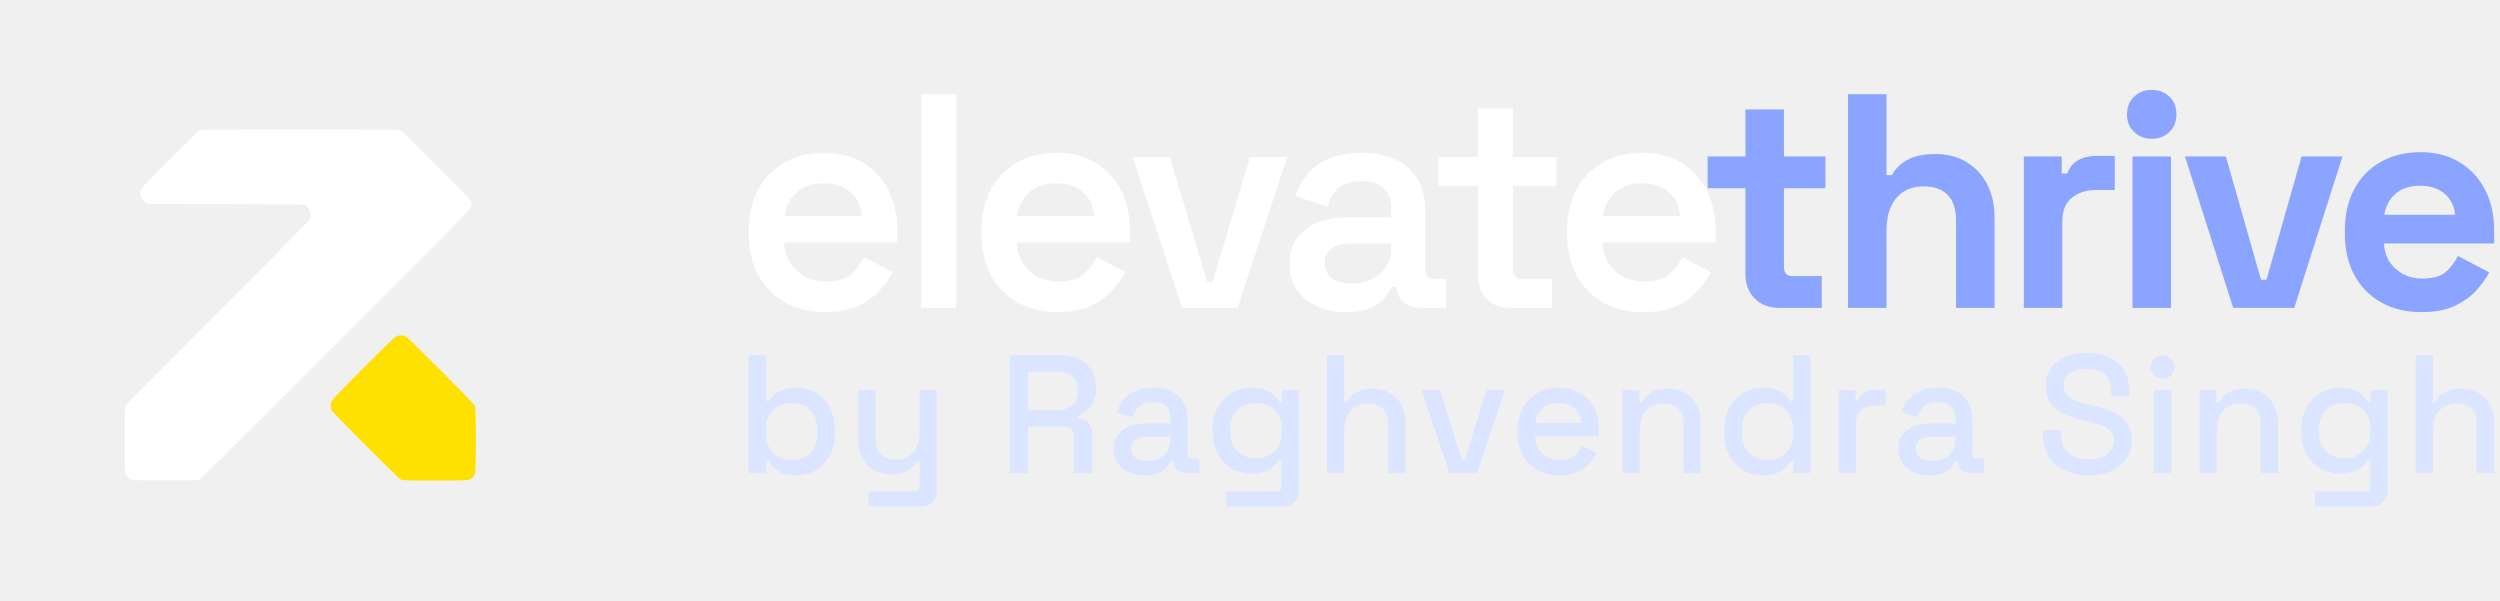
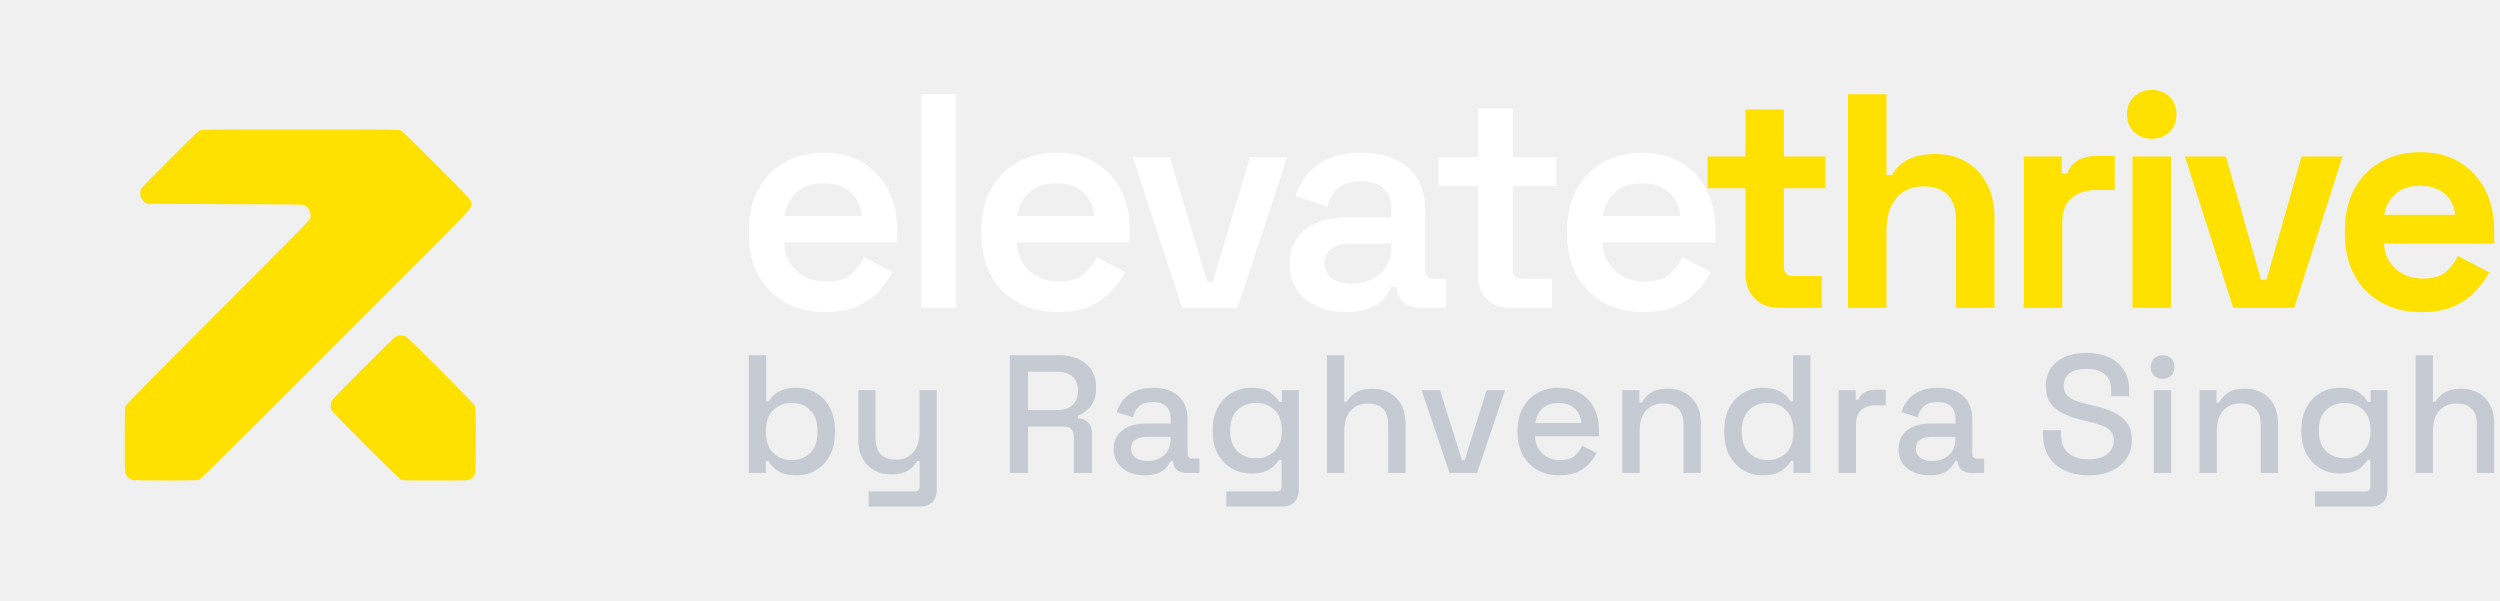
<svg xmlns="http://www.w3.org/2000/svg" width="212.31" height="51.00" viewBox="0 0 212.31 51.00" role="img" aria-labelledby="logo-title">
  <g transform="translate(0.500 0.900) scale(0.046296)" aria-hidden="true">
-     <path fill="#ffffff" d="M 231.03 860.89 C 226.45 859.06 221.79 854.76 219.91 850.62 C 218.16 846.75 218.04 842.97 218.02 787.72 C 218.00 737.08 218.21 728.42 219.54 725.22 C 220.63 722.57 269.48 673.06 388.93 553.50 C 526.74 415.57 557.01 384.81 558.01 381.63 C 560.91 372.46 556.73 361.88 548.50 357.59 C 544.51 355.51 544.10 355.50 401.93 355.00 L 259.35 354.50 L 255.20 351.75 C 248.30 347.18 244.86 338.03 247.00 329.91 C 248.04 325.94 253.33 320.31 299.83 273.64 C 334.67 238.68 352.80 221.18 355.50 219.92 C 359.36 218.11 365.68 218.04 540.00 218.04 C 714.34 218.04 720.64 218.11 724.50 219.92 C 727.22 221.19 748.28 241.63 790.17 283.65 C 854.99 348.67 854.00 347.54 853.98 356.00 C 853.97 363.90 859.26 358.45 603.35 614.17 C 388.77 828.60 356.99 859.98 353.50 860.92 C 348.26 862.32 234.56 862.29 231.03 860.89 Z" />
+     <path fill="#ffe100" d="M 231.03 860.89 C 226.45 859.06 221.79 854.76 219.91 850.62 C 218.16 846.75 218.04 842.97 218.02 787.72 C 218.00 737.08 218.21 728.42 219.54 725.22 C 220.63 722.57 269.48 673.06 388.93 553.50 C 526.74 415.57 557.01 384.81 558.01 381.63 C 560.91 372.46 556.73 361.88 548.50 357.59 C 544.51 355.51 544.10 355.50 401.93 355.00 L 259.35 354.50 L 255.20 351.75 C 248.30 347.18 244.86 338.03 247.00 329.91 C 248.04 325.94 253.33 320.31 299.83 273.64 C 334.67 238.68 352.80 221.18 355.50 219.92 C 359.36 218.11 365.68 218.04 540.00 218.04 C 714.34 218.04 720.64 218.11 724.50 219.92 C 727.22 221.19 748.28 241.63 790.17 283.65 C 854.99 348.67 854.00 347.54 853.98 356.00 C 853.97 363.90 859.26 358.45 603.35 614.17 C 388.77 828.60 356.99 859.98 353.50 860.92 C 348.26 862.32 234.56 862.29 231.03 860.89 Z" />
    <path fill="#ffe100" d="M 724.50 860.08 C 719.38 857.68 598.62 736.88 596.99 732.53 C 595.37 728.19 595.57 720.96 597.45 716.44 C 598.63 713.58 614.38 697.17 654.79 656.68 C 685.43 625.98 712.40 599.73 714.73 598.35 C 720.21 595.09 727.89 594.87 733.54 597.80 C 739.35 600.83 858.48 720.41 860.47 725.22 C 862.78 730.83 862.77 844.22 860.45 849.77 C 858.39 854.71 855.34 857.88 850.50 860.11 C 846.75 861.84 842.75 861.96 787.50 861.96 C 731.92 861.96 728.27 861.85 724.50 860.08 Z" />
  </g>
  <g transform="translate(0 8.071)">
    <g transform="translate(-4.390361 -0.605719) scale(1.067302)">
      <path fill="#ffffff" d="M69.757 17.84Q67.955 17.84 66.587 17.075Q65.219 16.31 64.457 14.916Q63.694 13.521 63.694 11.644V11.353Q63.694 9.471 64.446 8.079Q65.199 6.687 66.553 5.922Q67.907 5.157 69.687 5.157Q71.438 5.157 72.743 5.929Q74.048 6.701 74.777 8.081Q75.506 9.46 75.506 11.297V12.295H66.513Q66.566 13.704 67.51 14.555Q68.455 15.407 69.837 15.407Q71.188 15.407 71.848 14.814Q72.508 14.221 72.854 13.469L75.147 14.653Q74.803 15.314 74.159 16.059Q73.515 16.804 72.455 17.322Q71.395 17.84 69.757 17.84ZM66.538 10.191H72.682Q72.585 8.993 71.774 8.292Q70.963 7.59 69.667 7.59Q68.335 7.59 67.53 8.292Q66.725 8.993 66.538 10.191Z" />
      <path fill="#ffffff" d="M77.415 17.5V0.5H80.195V17.5Z" />
      <path fill="#ffffff" d="M88.262 17.84Q86.461 17.84 85.093 17.075Q83.725 16.31 82.962 14.916Q82.199 13.521 82.199 11.644V11.353Q82.199 9.471 82.952 8.079Q83.705 6.687 85.059 5.922Q86.412 5.157 88.192 5.157Q89.944 5.157 91.249 5.929Q92.554 6.701 93.283 8.081Q94.011 9.46 94.011 11.297V12.295H85.019Q85.072 13.704 86.016 14.555Q86.961 15.407 88.342 15.407Q89.693 15.407 90.354 14.814Q91.014 14.221 91.359 13.469L93.652 14.653Q93.308 15.314 92.665 16.059Q92.021 16.804 90.961 17.322Q89.901 17.84 88.262 17.84ZM85.043 10.191H91.187Q91.09 8.993 90.28 8.292Q89.469 7.59 88.172 7.59Q86.84 7.59 86.035 8.292Q85.23 8.993 85.043 10.191Z" />
      <path fill="#ffffff" d="M98.177 17.5 94.238 5.497H97.195L100.179 15.461H100.59L103.574 5.497H106.531L102.592 17.5Z" />
      <path fill="#ffffff" d="M111.224 17.84Q109.945 17.84 108.927 17.395Q107.909 16.95 107.317 16.094Q106.724 15.238 106.724 14.013Q106.724 12.782 107.317 11.955Q107.909 11.128 108.955 10.709Q110.001 10.291 111.336 10.291H114.817V9.564Q114.817 8.612 114.232 8.021Q113.646 7.43 112.408 7.43Q111.195 7.43 110.574 7.995Q109.954 8.559 109.759 9.466L107.188 8.612Q107.48 7.668 108.121 6.89Q108.762 6.112 109.837 5.635Q110.911 5.157 112.448 5.157Q114.803 5.157 116.16 6.343Q117.516 7.528 117.516 9.757V14.467Q117.516 15.195 118.196 15.195H119.197V17.5H117.242Q116.369 17.5 115.812 17.061Q115.255 16.621 115.255 15.884V15.835H114.831Q114.696 16.169 114.328 16.648Q113.961 17.128 113.219 17.484Q112.478 17.84 111.224 17.84ZM111.682 15.567Q113.071 15.567 113.944 14.778Q114.817 13.989 114.817 12.647V12.395H111.52Q110.598 12.395 110.051 12.791Q109.503 13.187 109.503 13.928Q109.503 14.669 110.075 15.118Q110.646 15.567 111.682 15.567Z" />
      <path fill="#ffffff" d="M124.251 17.5Q123.104 17.5 122.41 16.804Q121.716 16.108 121.716 14.933V7.81H118.568V5.497H121.716V1.638H124.495V5.497H127.943V7.81H124.495V14.458Q124.495 15.187 125.184 15.187H127.592V17.5Z" />
      <path fill="#ffffff" d="M134.867 17.84Q133.065 17.84 131.697 17.075Q130.329 16.31 129.567 14.916Q128.804 13.521 128.804 11.644V11.353Q128.804 9.471 129.556 8.079Q130.309 6.687 131.663 5.922Q133.017 5.157 134.797 5.157Q136.548 5.157 137.853 5.929Q139.158 6.701 139.887 8.081Q140.616 9.46 140.616 11.297V12.295H131.623Q131.676 13.704 132.62 14.555Q133.565 15.407 134.947 15.407Q136.298 15.407 136.958 14.814Q137.618 14.221 137.964 13.469L140.257 14.653Q139.913 15.314 139.269 16.059Q138.625 16.804 137.565 17.322Q136.505 17.84 134.867 17.84ZM131.648 10.191H137.792Q137.695 8.993 136.884 8.292Q136.073 7.59 134.777 7.59Q133.445 7.59 132.64 8.292Q131.835 8.993 131.648 10.191Z" />
      <g transform="translate(-6.603 0)">
-         <path fill="#8aa4ff" d="M152.273 17.5Q151.083 17.5 150.342 16.759Q149.601 16.019 149.601 14.78V7.98H146.59V5.454H149.601V1.714H152.661V5.454H155.964V7.98H152.661V14.246Q152.661 14.974 153.341 14.974H155.673V17.5Z" />
-         <path fill="#8aa4ff" d="M157.761 17.5V0.5H160.821V6.936H161.258Q161.453 6.547 161.866 6.159Q162.278 5.77 162.971 5.515Q163.663 5.26 164.731 5.26Q166.14 5.26 167.196 5.904Q168.253 6.547 168.836 7.676Q169.418 8.806 169.418 10.311V17.5H166.358V10.554Q166.358 9.194 165.691 8.514Q165.023 7.834 163.784 7.834Q162.376 7.834 161.598 8.769Q160.821 9.704 160.821 11.38V17.5Z" />
-         <path fill="#8aa4ff" d="M171.75 17.5V5.454H174.761V6.814H175.198Q175.466 6.086 176.085 5.746Q176.704 5.406 177.53 5.406H178.987V8.126H177.481Q176.316 8.126 175.563 8.745Q174.81 9.364 174.81 10.651V17.5Z" />
-         <path fill="#8aa4ff" d="M180.396 17.5V5.454H183.456V17.5ZM181.926 4.046Q181.1 4.046 180.529 3.511Q179.958 2.977 179.958 2.103Q179.958 1.229 180.529 0.694Q181.1 0.16 181.926 0.16Q182.776 0.16 183.334 0.694Q183.893 1.229 183.893 2.103Q183.893 2.977 183.334 3.511Q182.776 4.046 181.926 4.046Z" />
-         <path fill="#8aa4ff" d="M188.41 17.5 184.573 5.454H187.827L190.62 15.266H191.057L193.85 5.454H197.104L193.267 17.5Z" />
-         <path fill="#8aa4ff" d="M203.37 17.84Q201.573 17.84 200.201 17.075Q198.828 16.31 198.063 14.914Q197.298 13.517 197.298 11.623V11.331Q197.298 9.437 198.051 8.041Q198.804 6.644 200.164 5.879Q201.524 5.114 203.321 5.114Q205.094 5.114 206.406 5.904Q207.717 6.693 208.446 8.089Q209.174 9.486 209.174 11.331V12.376H200.407Q200.456 13.614 201.33 14.391Q202.204 15.169 203.467 15.169Q204.754 15.169 205.361 14.61Q205.968 14.051 206.284 13.371L208.786 14.683Q208.446 15.314 207.802 16.055Q207.158 16.796 206.09 17.318Q205.021 17.84 203.37 17.84ZM200.431 10.093H206.066Q205.968 9.049 205.228 8.417Q204.487 7.786 203.297 7.786Q202.058 7.786 201.33 8.417Q200.601 9.049 200.431 10.093Z" />
+         <path fill="#ffe100" d="M152.273 17.5Q151.083 17.5 150.342 16.759Q149.601 16.019 149.601 14.78V7.98H146.59V5.454H149.601V1.714H152.661V5.454H155.964V7.98H152.661V14.246Q152.661 14.974 153.341 14.974H155.673V17.5Z" />
+         <path fill="#ffe100" d="M157.761 17.5V0.5H160.821V6.936H161.258Q161.453 6.547 161.866 6.159Q162.278 5.77 162.971 5.515Q163.663 5.26 164.731 5.26Q166.14 5.26 167.196 5.904Q168.253 6.547 168.836 7.676Q169.418 8.806 169.418 10.311V17.5H166.358V10.554Q166.358 9.194 165.691 8.514Q165.023 7.834 163.784 7.834Q162.376 7.834 161.598 8.769Q160.821 9.704 160.821 11.38V17.5Z" />
+         <path fill="#ffe100" d="M171.75 17.5V5.454H174.761V6.814H175.198Q175.466 6.086 176.085 5.746Q176.704 5.406 177.53 5.406H178.987V8.126H177.481Q176.316 8.126 175.563 8.745Q174.81 9.364 174.81 10.651V17.5Z" />
+         <path fill="#ffe100" d="M180.396 17.5V5.454H183.456V17.5ZM181.926 4.046Q181.1 4.046 180.529 3.511Q179.958 2.977 179.958 2.103Q179.958 1.229 180.529 0.694Q181.1 0.16 181.926 0.16Q182.776 0.16 183.334 0.694Q183.893 1.229 183.893 2.103Q183.893 2.977 183.334 3.511Q182.776 4.046 181.926 4.046Z" />
+         <path fill="#ffe100" d="M188.41 17.5 184.573 5.454H187.827L190.62 15.266H191.057L193.85 5.454H197.104L193.267 17.5Z" />
+         <path fill="#ffe100" d="M203.37 17.84Q201.573 17.84 200.201 17.075Q198.828 16.31 198.063 14.914Q197.298 13.517 197.298 11.623V11.331Q197.298 9.437 198.051 8.041Q198.804 6.644 200.164 5.879Q201.524 5.114 203.321 5.114Q205.094 5.114 206.406 5.904Q207.717 6.693 208.446 8.089Q209.174 9.486 209.174 11.331V12.376H200.407Q200.456 13.614 201.33 14.391Q202.204 15.169 203.467 15.169Q204.754 15.169 205.361 14.61Q205.968 14.051 206.284 13.371L208.786 14.683Q208.446 15.314 207.802 16.055Q207.158 16.796 206.09 17.318Q205.021 17.84 203.37 17.84ZM200.431 10.093H206.066Q205.968 9.049 205.228 8.417Q204.487 7.786 203.297 7.786Q202.058 7.786 201.33 8.417Q200.601 9.049 200.431 10.093Z" />
      </g>
    </g>
    <g transform="translate(0 0.594951)">
-       <path fill="#dce5ff" d="M67.657 31.7Q66.635 31.7 66.078 31.329Q65.521 30.958 65.259 30.498H65.031V31.5H63.59V21.5H65.06V25.419H65.287Q65.454 25.126 65.744 24.865Q66.033 24.604 66.504 24.434Q66.974 24.264 67.657 24.264Q68.544 24.264 69.283 24.691Q70.021 25.117 70.464 25.929Q70.907 26.741 70.907 27.878V28.086Q70.907 29.224 70.462 30.035Q70.016 30.847 69.278 31.274Q68.539 31.7 67.657 31.7ZM67.234 30.409Q68.188 30.409 68.807 29.795Q69.427 29.182 69.427 28.049V27.916Q69.427 26.782 68.812 26.169Q68.197 25.556 67.234 25.556Q66.286 25.556 65.664 26.169Q65.041 26.782 65.041 27.916V28.049Q65.041 29.182 65.664 29.795Q66.286 30.409 67.234 30.409Z" />
-       <path fill="#dce5ff" d="M73.768 34.357V33.066H77.695Q78.105 33.066 78.105 32.637V30.476H77.878Q77.744 30.754 77.478 31.02Q77.213 31.285 76.771 31.455Q76.329 31.624 75.651 31.624Q74.853 31.624 74.226 31.268Q73.6 30.912 73.245 30.256Q72.889 29.599 72.889 28.698V24.464H74.359V28.585Q74.359 29.5 74.815 29.935Q75.27 30.37 76.079 30.37Q76.992 30.37 77.539 29.767Q78.086 29.165 78.086 28.024V24.464H79.556V32.937Q79.556 33.591 79.18 33.974Q78.804 34.357 78.145 34.357Z" />
-       <path fill="#dce5ff" d="M85.757 31.5V21.5H89.95Q90.888 21.5 91.59 21.824Q92.293 22.147 92.686 22.745Q93.079 23.342 93.079 24.166V24.328Q93.079 25.268 92.631 25.832Q92.182 26.397 91.544 26.629V26.856Q92.09 26.88 92.414 27.222Q92.739 27.564 92.739 28.184V31.5H91.193V28.395Q91.193 28.012 90.989 27.788Q90.786 27.564 90.341 27.564H87.303V31.5ZM87.303 26.159H89.79Q90.616 26.159 91.075 25.74Q91.534 25.321 91.534 24.591V24.473Q91.534 23.743 91.085 23.324Q90.636 22.904 89.79 22.904H87.303Z" />
-       <path fill="#dce5ff" d="M97.222 31.7Q96.475 31.7 95.877 31.441Q95.28 31.181 94.932 30.682Q94.585 30.182 94.585 29.469Q94.585 28.75 94.932 28.27Q95.28 27.789 95.889 27.547Q96.498 27.304 97.268 27.304H99.421V26.849Q99.421 26.229 99.046 25.855Q98.672 25.481 97.901 25.481Q97.145 25.481 96.744 25.839Q96.343 26.196 96.213 26.776L94.846 26.329Q95.017 25.761 95.393 25.296Q95.769 24.831 96.397 24.548Q97.026 24.264 97.92 24.264Q99.29 24.264 100.072 24.959Q100.854 25.654 100.854 26.948V29.846Q100.854 30.274 101.254 30.274H101.86V31.5H100.76Q100.261 31.5 99.949 31.24Q99.636 30.981 99.636 30.542V30.498H99.409Q99.307 30.719 99.075 31.005Q98.842 31.291 98.399 31.496Q97.955 31.7 97.222 31.7ZM97.446 30.483Q98.324 30.483 98.872 29.976Q99.421 29.47 99.421 28.59V28.437H97.356Q96.771 28.437 96.413 28.689Q96.055 28.941 96.055 29.426Q96.055 29.912 96.428 30.197Q96.8 30.483 97.446 30.483Z" />
-       <path fill="#dce5ff" d="M102.99 28.011V27.802Q102.99 26.693 103.435 25.902Q103.881 25.112 104.624 24.688Q105.367 24.264 106.259 24.264Q107.29 24.264 107.837 24.645Q108.385 25.025 108.639 25.466H108.866V24.464H110.297V32.937Q110.297 33.591 109.924 33.974Q109.55 34.357 108.891 34.357H104.148V33.066H108.422Q108.837 33.066 108.837 32.637V30.394H108.61Q108.452 30.663 108.167 30.931Q107.883 31.199 107.419 31.374Q106.956 31.549 106.259 31.549Q105.367 31.549 104.621 31.125Q103.876 30.701 103.433 29.908Q102.99 29.115 102.99 28.011ZM106.663 30.257Q107.616 30.257 108.236 29.654Q108.856 29.05 108.856 27.973V27.84Q108.856 26.749 108.241 26.152Q107.626 25.556 106.663 25.556Q105.714 25.556 105.092 26.152Q104.47 26.749 104.47 27.84V27.973Q104.47 29.05 105.092 29.654Q105.714 30.257 106.663 30.257Z" />
-       <path fill="#dce5ff" d="M112.69 31.5V21.5H114.16V25.456H114.387Q114.521 25.187 114.787 24.931Q115.052 24.675 115.489 24.51Q115.926 24.345 116.595 24.345Q117.399 24.345 118.023 24.701Q118.646 25.057 119.002 25.709Q119.357 26.361 119.357 27.271V31.5H117.887V27.384Q117.887 26.464 117.432 26.032Q116.976 25.599 116.168 25.599Q115.254 25.599 114.707 26.202Q114.16 26.804 114.16 27.945V31.5Z" />
-       <path fill="#dce5ff" d="M123.101 31.5 120.724 24.464H122.289L124.156 30.416H124.384L126.251 24.464H127.816L125.439 31.5Z" />
-       <path fill="#dce5ff" d="M132.437 31.7Q131.375 31.7 130.573 31.25Q129.771 30.8 129.323 29.981Q128.876 29.162 128.876 28.068V27.896Q128.876 26.797 129.319 25.981Q129.761 25.164 130.554 24.714Q131.346 24.264 132.384 24.264Q133.401 24.264 134.165 24.709Q134.929 25.153 135.358 25.954Q135.786 26.756 135.786 27.831V28.391H130.364Q130.398 29.319 130.995 29.864Q131.591 30.409 132.474 30.409Q133.306 30.409 133.726 30.04Q134.146 29.671 134.366 29.186L135.593 29.808Q135.388 30.214 135.009 30.655Q134.631 31.096 134.012 31.398Q133.394 31.7 132.437 31.7ZM130.379 27.258H134.293Q134.236 26.464 133.717 26.01Q133.199 25.556 132.374 25.556Q131.536 25.556 131.017 26.01Q130.499 26.464 130.379 27.258Z" />
-       <path fill="#dce5ff" d="M137.776 31.5V24.464H139.217V25.518H139.444Q139.646 25.081 140.157 24.711Q140.669 24.34 141.681 24.34Q142.484 24.34 143.108 24.696Q143.732 25.052 144.088 25.706Q144.443 26.361 144.443 27.271V31.5H142.973V27.384Q142.973 26.464 142.517 26.029Q142.062 25.594 141.254 25.594Q140.34 25.594 139.793 26.199Q139.246 26.804 139.246 27.945V31.5Z" />
-       <path fill="#dce5ff" d="M149.683 31.7Q148.81 31.7 148.067 31.274Q147.324 30.847 146.878 30.035Q146.433 29.224 146.433 28.086V27.878Q146.433 26.741 146.876 25.929Q147.319 25.117 148.06 24.691Q148.801 24.264 149.683 24.264Q150.371 24.264 150.839 24.434Q151.307 24.604 151.601 24.865Q151.895 25.126 152.053 25.419H152.28V21.5H153.75V31.5H152.309V30.498H152.081Q151.819 30.958 151.266 31.329Q150.714 31.7 149.683 31.7ZM150.106 30.409Q151.059 30.409 151.679 29.795Q152.299 29.182 152.299 28.049V27.916Q152.299 26.782 151.684 26.169Q151.069 25.556 150.106 25.556Q149.157 25.556 148.535 26.169Q147.913 26.782 147.913 27.916V28.049Q147.913 29.182 148.535 29.795Q149.157 30.409 150.106 30.409Z" />
-       <path fill="#dce5ff" d="M156.147 31.5V24.464H157.589V25.289H157.816Q157.988 24.846 158.362 24.641Q158.736 24.436 159.297 24.436H160.139V25.756H159.244Q158.523 25.756 158.07 26.148Q157.617 26.539 157.617 27.361V31.5Z" />
-       <path fill="#dce5ff" d="M163.865 31.7Q163.118 31.7 162.52 31.441Q161.923 31.181 161.575 30.682Q161.228 30.182 161.228 29.469Q161.228 28.75 161.575 28.27Q161.923 27.789 162.532 27.547Q163.141 27.304 163.911 27.304H166.064V26.849Q166.064 26.229 165.689 25.855Q165.315 25.481 164.544 25.481Q163.788 25.481 163.387 25.839Q162.986 26.196 162.856 26.776L161.489 26.329Q161.66 25.761 162.036 25.296Q162.412 24.831 163.04 24.548Q163.669 24.264 164.563 24.264Q165.933 24.264 166.715 24.959Q167.496 25.654 167.496 26.948V29.846Q167.496 30.274 167.896 30.274H168.503V31.5H167.403Q166.904 31.5 166.591 31.24Q166.279 30.981 166.279 30.542V30.498H166.052Q165.95 30.719 165.717 31.005Q165.485 31.291 165.041 31.496Q164.598 31.7 163.865 31.7ZM164.089 30.483Q164.966 30.483 165.515 29.976Q166.064 29.47 166.064 28.59V28.437H163.999Q163.414 28.437 163.056 28.689Q162.698 28.941 162.698 29.426Q162.698 29.912 163.07 30.197Q163.443 30.483 164.089 30.483Z" />
-       <path fill="#dce5ff" d="M177.359 31.7Q176.231 31.7 175.361 31.298Q174.49 30.896 173.995 30.122Q173.5 29.349 173.5 28.223V27.868H175.027V28.223Q175.027 29.293 175.667 29.818Q176.306 30.343 177.359 30.343Q178.425 30.343 178.971 29.89Q179.517 29.436 179.517 28.731Q179.517 28.252 179.261 27.958Q179.006 27.663 178.531 27.479Q178.056 27.294 177.398 27.141L176.864 27.015Q175.911 26.791 175.207 26.451Q174.504 26.111 174.119 25.558Q173.734 25.004 173.734 24.124Q173.734 23.245 174.164 22.613Q174.595 21.98 175.37 21.64Q176.146 21.3 177.187 21.3Q178.229 21.3 179.049 21.657Q179.87 22.014 180.344 22.715Q180.817 23.416 180.817 24.472V24.986H179.29V24.472Q179.29 23.826 179.026 23.428Q178.762 23.031 178.288 22.844Q177.814 22.657 177.187 22.657Q176.265 22.657 175.763 23.034Q175.261 23.41 175.261 24.087Q175.261 24.539 175.484 24.831Q175.706 25.123 176.135 25.309Q176.563 25.496 177.193 25.639L177.726 25.766Q178.698 25.979 179.443 26.319Q180.189 26.659 180.616 27.227Q181.044 27.795 181.044 28.694Q181.044 29.594 180.59 30.269Q180.136 30.944 179.308 31.322Q178.481 31.7 177.359 31.7Z" />
-       <path fill="#dce5ff" d="M182.919 31.5V24.464H184.389V31.5ZM183.654 23.506Q183.228 23.506 182.935 23.226Q182.641 22.947 182.641 22.503Q182.641 22.054 182.935 21.777Q183.228 21.5 183.654 21.5Q184.094 21.5 184.38 21.777Q184.666 22.054 184.666 22.503Q184.666 22.947 184.38 23.226Q184.094 23.506 183.654 23.506Z" />
-       <path fill="#dce5ff" d="M186.79 31.5V24.464H188.231V25.518H188.459Q188.66 25.081 189.171 24.711Q189.683 24.34 190.695 24.34Q191.499 24.34 192.123 24.696Q192.746 25.052 193.102 25.706Q193.457 26.361 193.457 27.271V31.5H191.987V27.384Q191.987 26.464 191.532 26.029Q191.076 25.594 190.268 25.594Q189.354 25.594 188.807 26.199Q188.26 26.804 188.26 27.945V31.5Z" />
-       <path fill="#dce5ff" d="M195.447 28.011V27.802Q195.447 26.693 195.892 25.902Q196.338 25.112 197.081 24.688Q197.824 24.264 198.716 24.264Q199.747 24.264 200.295 24.645Q200.842 25.025 201.096 25.466H201.323V24.464H202.754V32.937Q202.754 33.591 202.381 33.974Q202.007 34.357 201.348 34.357H196.605V33.066H200.879Q201.294 33.066 201.294 32.637V30.394H201.067Q200.909 30.663 200.625 30.931Q200.34 31.199 199.876 31.374Q199.413 31.549 198.716 31.549Q197.824 31.549 197.079 31.125Q196.333 30.701 195.89 29.908Q195.447 29.115 195.447 28.011ZM199.12 30.257Q200.074 30.257 200.693 29.654Q201.313 29.05 201.313 27.973V27.84Q201.313 26.749 200.698 26.152Q200.083 25.556 199.12 25.556Q198.171 25.556 197.549 26.152Q196.927 26.749 196.927 27.84V27.973Q196.927 29.05 197.549 29.654Q198.171 30.257 199.12 30.257Z" />
-       <path fill="#dce5ff" d="M205.147 31.5V21.5H206.617V25.456H206.844Q206.979 25.187 207.244 24.931Q207.509 24.675 207.946 24.51Q208.384 24.345 209.052 24.345Q209.856 24.345 210.48 24.701Q211.104 25.057 211.459 25.709Q211.814 26.361 211.814 27.271V31.5H210.344V27.384Q210.344 26.464 209.889 26.032Q209.434 25.599 208.625 25.599Q207.711 25.599 207.164 26.202Q206.617 26.804 206.617 27.945V31.5Z" />
+       <path fill="#C5CAD3" d="M67.657 31.7Q66.635 31.7 66.078 31.329Q65.521 30.958 65.259 30.498H65.031V31.5H63.59V21.5H65.06V25.419H65.287Q65.454 25.126 65.744 24.865Q66.033 24.604 66.504 24.434Q66.974 24.264 67.657 24.264Q68.544 24.264 69.283 24.691Q70.021 25.117 70.464 25.929Q70.907 26.741 70.907 27.878V28.086Q70.907 29.224 70.462 30.035Q70.016 30.847 69.278 31.274Q68.539 31.7 67.657 31.7ZM67.234 30.409Q68.188 30.409 68.807 29.795Q69.427 29.182 69.427 28.049V27.916Q69.427 26.782 68.812 26.169Q68.197 25.556 67.234 25.556Q66.286 25.556 65.664 26.169Q65.041 26.782 65.041 27.916V28.049Q65.041 29.182 65.664 29.795Q66.286 30.409 67.234 30.409Z" />
+       <path fill="#C5CAD3" d="M73.768 34.357V33.066H77.695Q78.105 33.066 78.105 32.637V30.476H77.878Q77.744 30.754 77.478 31.02Q77.213 31.285 76.771 31.455Q76.329 31.624 75.651 31.624Q74.853 31.624 74.226 31.268Q73.6 30.912 73.245 30.256Q72.889 29.599 72.889 28.698V24.464H74.359V28.585Q74.359 29.5 74.815 29.935Q75.27 30.37 76.079 30.37Q76.992 30.37 77.539 29.767Q78.086 29.165 78.086 28.024V24.464H79.556V32.937Q79.556 33.591 79.18 33.974Q78.804 34.357 78.145 34.357Z" />
+       <path fill="#C5CAD3" d="M85.757 31.5V21.5H89.95Q90.888 21.5 91.59 21.824Q92.293 22.147 92.686 22.745Q93.079 23.342 93.079 24.166V24.328Q93.079 25.268 92.631 25.832Q92.182 26.397 91.544 26.629V26.856Q92.09 26.88 92.414 27.222Q92.739 27.564 92.739 28.184V31.5H91.193V28.395Q91.193 28.012 90.989 27.788Q90.786 27.564 90.341 27.564H87.303V31.5ZM87.303 26.159H89.79Q90.616 26.159 91.075 25.74Q91.534 25.321 91.534 24.591V24.473Q91.534 23.743 91.085 23.324Q90.636 22.904 89.79 22.904H87.303Z" />
+       <path fill="#C5CAD3" d="M97.222 31.7Q96.475 31.7 95.877 31.441Q95.28 31.181 94.932 30.682Q94.585 30.182 94.585 29.469Q94.585 28.75 94.932 28.27Q95.28 27.789 95.889 27.547Q96.498 27.304 97.268 27.304H99.421V26.849Q99.421 26.229 99.046 25.855Q98.672 25.481 97.901 25.481Q97.145 25.481 96.744 25.839Q96.343 26.196 96.213 26.776L94.846 26.329Q95.017 25.761 95.393 25.296Q95.769 24.831 96.397 24.548Q97.026 24.264 97.92 24.264Q99.29 24.264 100.072 24.959Q100.854 25.654 100.854 26.948V29.846Q100.854 30.274 101.254 30.274H101.86V31.5H100.76Q100.261 31.5 99.949 31.24Q99.636 30.981 99.636 30.542V30.498H99.409Q99.307 30.719 99.075 31.005Q98.842 31.291 98.399 31.496Q97.955 31.7 97.222 31.7ZM97.446 30.483Q98.324 30.483 98.872 29.976Q99.421 29.47 99.421 28.59V28.437H97.356Q96.771 28.437 96.413 28.689Q96.055 28.941 96.055 29.426Q96.055 29.912 96.428 30.197Q96.8 30.483 97.446 30.483Z" />
+       <path fill="#C5CAD3" d="M102.99 28.011V27.802Q102.99 26.693 103.435 25.902Q103.881 25.112 104.624 24.688Q105.367 24.264 106.259 24.264Q107.29 24.264 107.837 24.645Q108.385 25.025 108.639 25.466H108.866V24.464H110.297V32.937Q110.297 33.591 109.924 33.974Q109.55 34.357 108.891 34.357H104.148V33.066H108.422Q108.837 33.066 108.837 32.637V30.394H108.61Q108.452 30.663 108.167 30.931Q107.883 31.199 107.419 31.374Q106.956 31.549 106.259 31.549Q105.367 31.549 104.621 31.125Q103.876 30.701 103.433 29.908Q102.99 29.115 102.99 28.011ZM106.663 30.257Q107.616 30.257 108.236 29.654Q108.856 29.05 108.856 27.973V27.84Q108.856 26.749 108.241 26.152Q107.626 25.556 106.663 25.556Q105.714 25.556 105.092 26.152Q104.47 26.749 104.47 27.84V27.973Q104.47 29.05 105.092 29.654Q105.714 30.257 106.663 30.257Z" />
+       <path fill="#C5CAD3" d="M112.69 31.5V21.5H114.16V25.456H114.387Q114.521 25.187 114.787 24.931Q115.052 24.675 115.489 24.51Q115.926 24.345 116.595 24.345Q117.399 24.345 118.023 24.701Q118.646 25.057 119.002 25.709Q119.357 26.361 119.357 27.271V31.5H117.887V27.384Q117.887 26.464 117.432 26.032Q116.976 25.599 116.168 25.599Q115.254 25.599 114.707 26.202Q114.16 26.804 114.16 27.945V31.5Z" />
+       <path fill="#C5CAD3" d="M123.101 31.5 120.724 24.464H122.289L124.156 30.416H124.384L126.251 24.464H127.816L125.439 31.5Z" />
+       <path fill="#C5CAD3" d="M132.437 31.7Q131.375 31.7 130.573 31.25Q129.771 30.8 129.323 29.981Q128.876 29.162 128.876 28.068V27.896Q128.876 26.797 129.319 25.981Q129.761 25.164 130.554 24.714Q131.346 24.264 132.384 24.264Q133.401 24.264 134.165 24.709Q134.929 25.153 135.358 25.954Q135.786 26.756 135.786 27.831V28.391H130.364Q130.398 29.319 130.995 29.864Q131.591 30.409 132.474 30.409Q133.306 30.409 133.726 30.04Q134.146 29.671 134.366 29.186L135.593 29.808Q135.388 30.214 135.009 30.655Q134.631 31.096 134.012 31.398Q133.394 31.7 132.437 31.7ZM130.379 27.258H134.293Q134.236 26.464 133.717 26.01Q133.199 25.556 132.374 25.556Q131.536 25.556 131.017 26.01Q130.499 26.464 130.379 27.258Z" />
+       <path fill="#C5CAD3" d="M137.776 31.5V24.464H139.217V25.518H139.444Q139.646 25.081 140.157 24.711Q140.669 24.34 141.681 24.34Q142.484 24.34 143.108 24.696Q143.732 25.052 144.088 25.706Q144.443 26.361 144.443 27.271V31.5H142.973V27.384Q142.973 26.464 142.517 26.029Q142.062 25.594 141.254 25.594Q140.34 25.594 139.793 26.199Q139.246 26.804 139.246 27.945V31.5Z" />
+       <path fill="#C5CAD3" d="M149.683 31.7Q148.81 31.7 148.067 31.274Q147.324 30.847 146.878 30.035Q146.433 29.224 146.433 28.086V27.878Q146.433 26.741 146.876 25.929Q147.319 25.117 148.06 24.691Q148.801 24.264 149.683 24.264Q150.371 24.264 150.839 24.434Q151.307 24.604 151.601 24.865Q151.895 25.126 152.053 25.419H152.28V21.5H153.75V31.5H152.309V30.498H152.081Q151.819 30.958 151.266 31.329Q150.714 31.7 149.683 31.7ZM150.106 30.409Q151.059 30.409 151.679 29.795Q152.299 29.182 152.299 28.049V27.916Q152.299 26.782 151.684 26.169Q151.069 25.556 150.106 25.556Q149.157 25.556 148.535 26.169Q147.913 26.782 147.913 27.916V28.049Q147.913 29.182 148.535 29.795Q149.157 30.409 150.106 30.409Z" />
+       <path fill="#C5CAD3" d="M156.147 31.5V24.464H157.589V25.289H157.816Q157.988 24.846 158.362 24.641Q158.736 24.436 159.297 24.436H160.139V25.756H159.244Q158.523 25.756 158.07 26.148Q157.617 26.539 157.617 27.361V31.5Z" />
+       <path fill="#C5CAD3" d="M163.865 31.7Q163.118 31.7 162.52 31.441Q161.923 31.181 161.575 30.682Q161.228 30.182 161.228 29.469Q161.228 28.75 161.575 28.27Q161.923 27.789 162.532 27.547Q163.141 27.304 163.911 27.304H166.064V26.849Q166.064 26.229 165.689 25.855Q165.315 25.481 164.544 25.481Q163.788 25.481 163.387 25.839Q162.986 26.196 162.856 26.776L161.489 26.329Q161.66 25.761 162.036 25.296Q162.412 24.831 163.04 24.548Q163.669 24.264 164.563 24.264Q165.933 24.264 166.715 24.959Q167.496 25.654 167.496 26.948V29.846Q167.496 30.274 167.896 30.274H168.503V31.5H167.403Q166.904 31.5 166.591 31.24Q166.279 30.981 166.279 30.542V30.498H166.052Q165.95 30.719 165.717 31.005Q165.485 31.291 165.041 31.496Q164.598 31.7 163.865 31.7ZM164.089 30.483Q164.966 30.483 165.515 29.976Q166.064 29.47 166.064 28.59V28.437H163.999Q163.414 28.437 163.056 28.689Q162.698 28.941 162.698 29.426Q162.698 29.912 163.07 30.197Q163.443 30.483 164.089 30.483Z" />
+       <path fill="#C5CAD3" d="M177.359 31.7Q176.231 31.7 175.361 31.298Q174.49 30.896 173.995 30.122Q173.5 29.349 173.5 28.223V27.868H175.027V28.223Q175.027 29.293 175.667 29.818Q176.306 30.343 177.359 30.343Q178.425 30.343 178.971 29.89Q179.517 29.436 179.517 28.731Q179.517 28.252 179.261 27.958Q179.006 27.663 178.531 27.479Q178.056 27.294 177.398 27.141L176.864 27.015Q175.911 26.791 175.207 26.451Q174.504 26.111 174.119 25.558Q173.734 25.004 173.734 24.124Q173.734 23.245 174.164 22.613Q174.595 21.98 175.37 21.64Q176.146 21.3 177.187 21.3Q178.229 21.3 179.049 21.657Q179.87 22.014 180.344 22.715Q180.817 23.416 180.817 24.472V24.986H179.29V24.472Q179.29 23.826 179.026 23.428Q178.762 23.031 178.288 22.844Q177.814 22.657 177.187 22.657Q176.265 22.657 175.763 23.034Q175.261 23.41 175.261 24.087Q175.261 24.539 175.484 24.831Q175.706 25.123 176.135 25.309Q176.563 25.496 177.193 25.639L177.726 25.766Q178.698 25.979 179.443 26.319Q180.189 26.659 180.616 27.227Q181.044 27.795 181.044 28.694Q181.044 29.594 180.59 30.269Q180.136 30.944 179.308 31.322Q178.481 31.7 177.359 31.7Z" />
+       <path fill="#C5CAD3" d="M182.919 31.5V24.464H184.389V31.5ZM183.654 23.506Q183.228 23.506 182.935 23.226Q182.641 22.947 182.641 22.503Q182.641 22.054 182.935 21.777Q183.228 21.5 183.654 21.5Q184.094 21.5 184.38 21.777Q184.666 22.054 184.666 22.503Q184.666 22.947 184.38 23.226Q184.094 23.506 183.654 23.506Z" />
+       <path fill="#C5CAD3" d="M186.79 31.5V24.464H188.231V25.518H188.459Q188.66 25.081 189.171 24.711Q189.683 24.34 190.695 24.34Q191.499 24.34 192.123 24.696Q192.746 25.052 193.102 25.706Q193.457 26.361 193.457 27.271V31.5H191.987V27.384Q191.987 26.464 191.532 26.029Q191.076 25.594 190.268 25.594Q189.354 25.594 188.807 26.199Q188.26 26.804 188.26 27.945V31.5Z" />
+       <path fill="#C5CAD3" d="M195.447 28.011V27.802Q195.447 26.693 195.892 25.902Q196.338 25.112 197.081 24.688Q197.824 24.264 198.716 24.264Q199.747 24.264 200.295 24.645Q200.842 25.025 201.096 25.466H201.323V24.464H202.754V32.937Q202.754 33.591 202.381 33.974Q202.007 34.357 201.348 34.357H196.605V33.066H200.879Q201.294 33.066 201.294 32.637V30.394H201.067Q200.909 30.663 200.625 30.931Q200.34 31.199 199.876 31.374Q199.413 31.549 198.716 31.549Q197.824 31.549 197.079 31.125Q196.333 30.701 195.89 29.908Q195.447 29.115 195.447 28.011ZM199.12 30.257Q200.074 30.257 200.693 29.654Q201.313 29.05 201.313 27.973V27.84Q201.313 26.749 200.698 26.152Q200.083 25.556 199.12 25.556Q198.171 25.556 197.549 26.152Q196.927 26.749 196.927 27.84V27.973Q196.927 29.05 197.549 29.654Q198.171 30.257 199.12 30.257Z" />
+       <path fill="#C5CAD3" d="M205.147 31.5V21.5H206.617V25.456H206.844Q206.979 25.187 207.244 24.931Q207.509 24.675 207.946 24.51Q208.384 24.345 209.052 24.345Q209.856 24.345 210.48 24.701Q211.104 25.057 211.459 25.709Q211.814 26.361 211.814 27.271V31.5H210.344V27.384Q210.344 26.464 209.889 26.032Q209.434 25.599 208.625 25.599Q207.711 25.599 207.164 26.202Q206.617 26.804 206.617 27.945V31.5Z" />
    </g>
  </g>
</svg>
